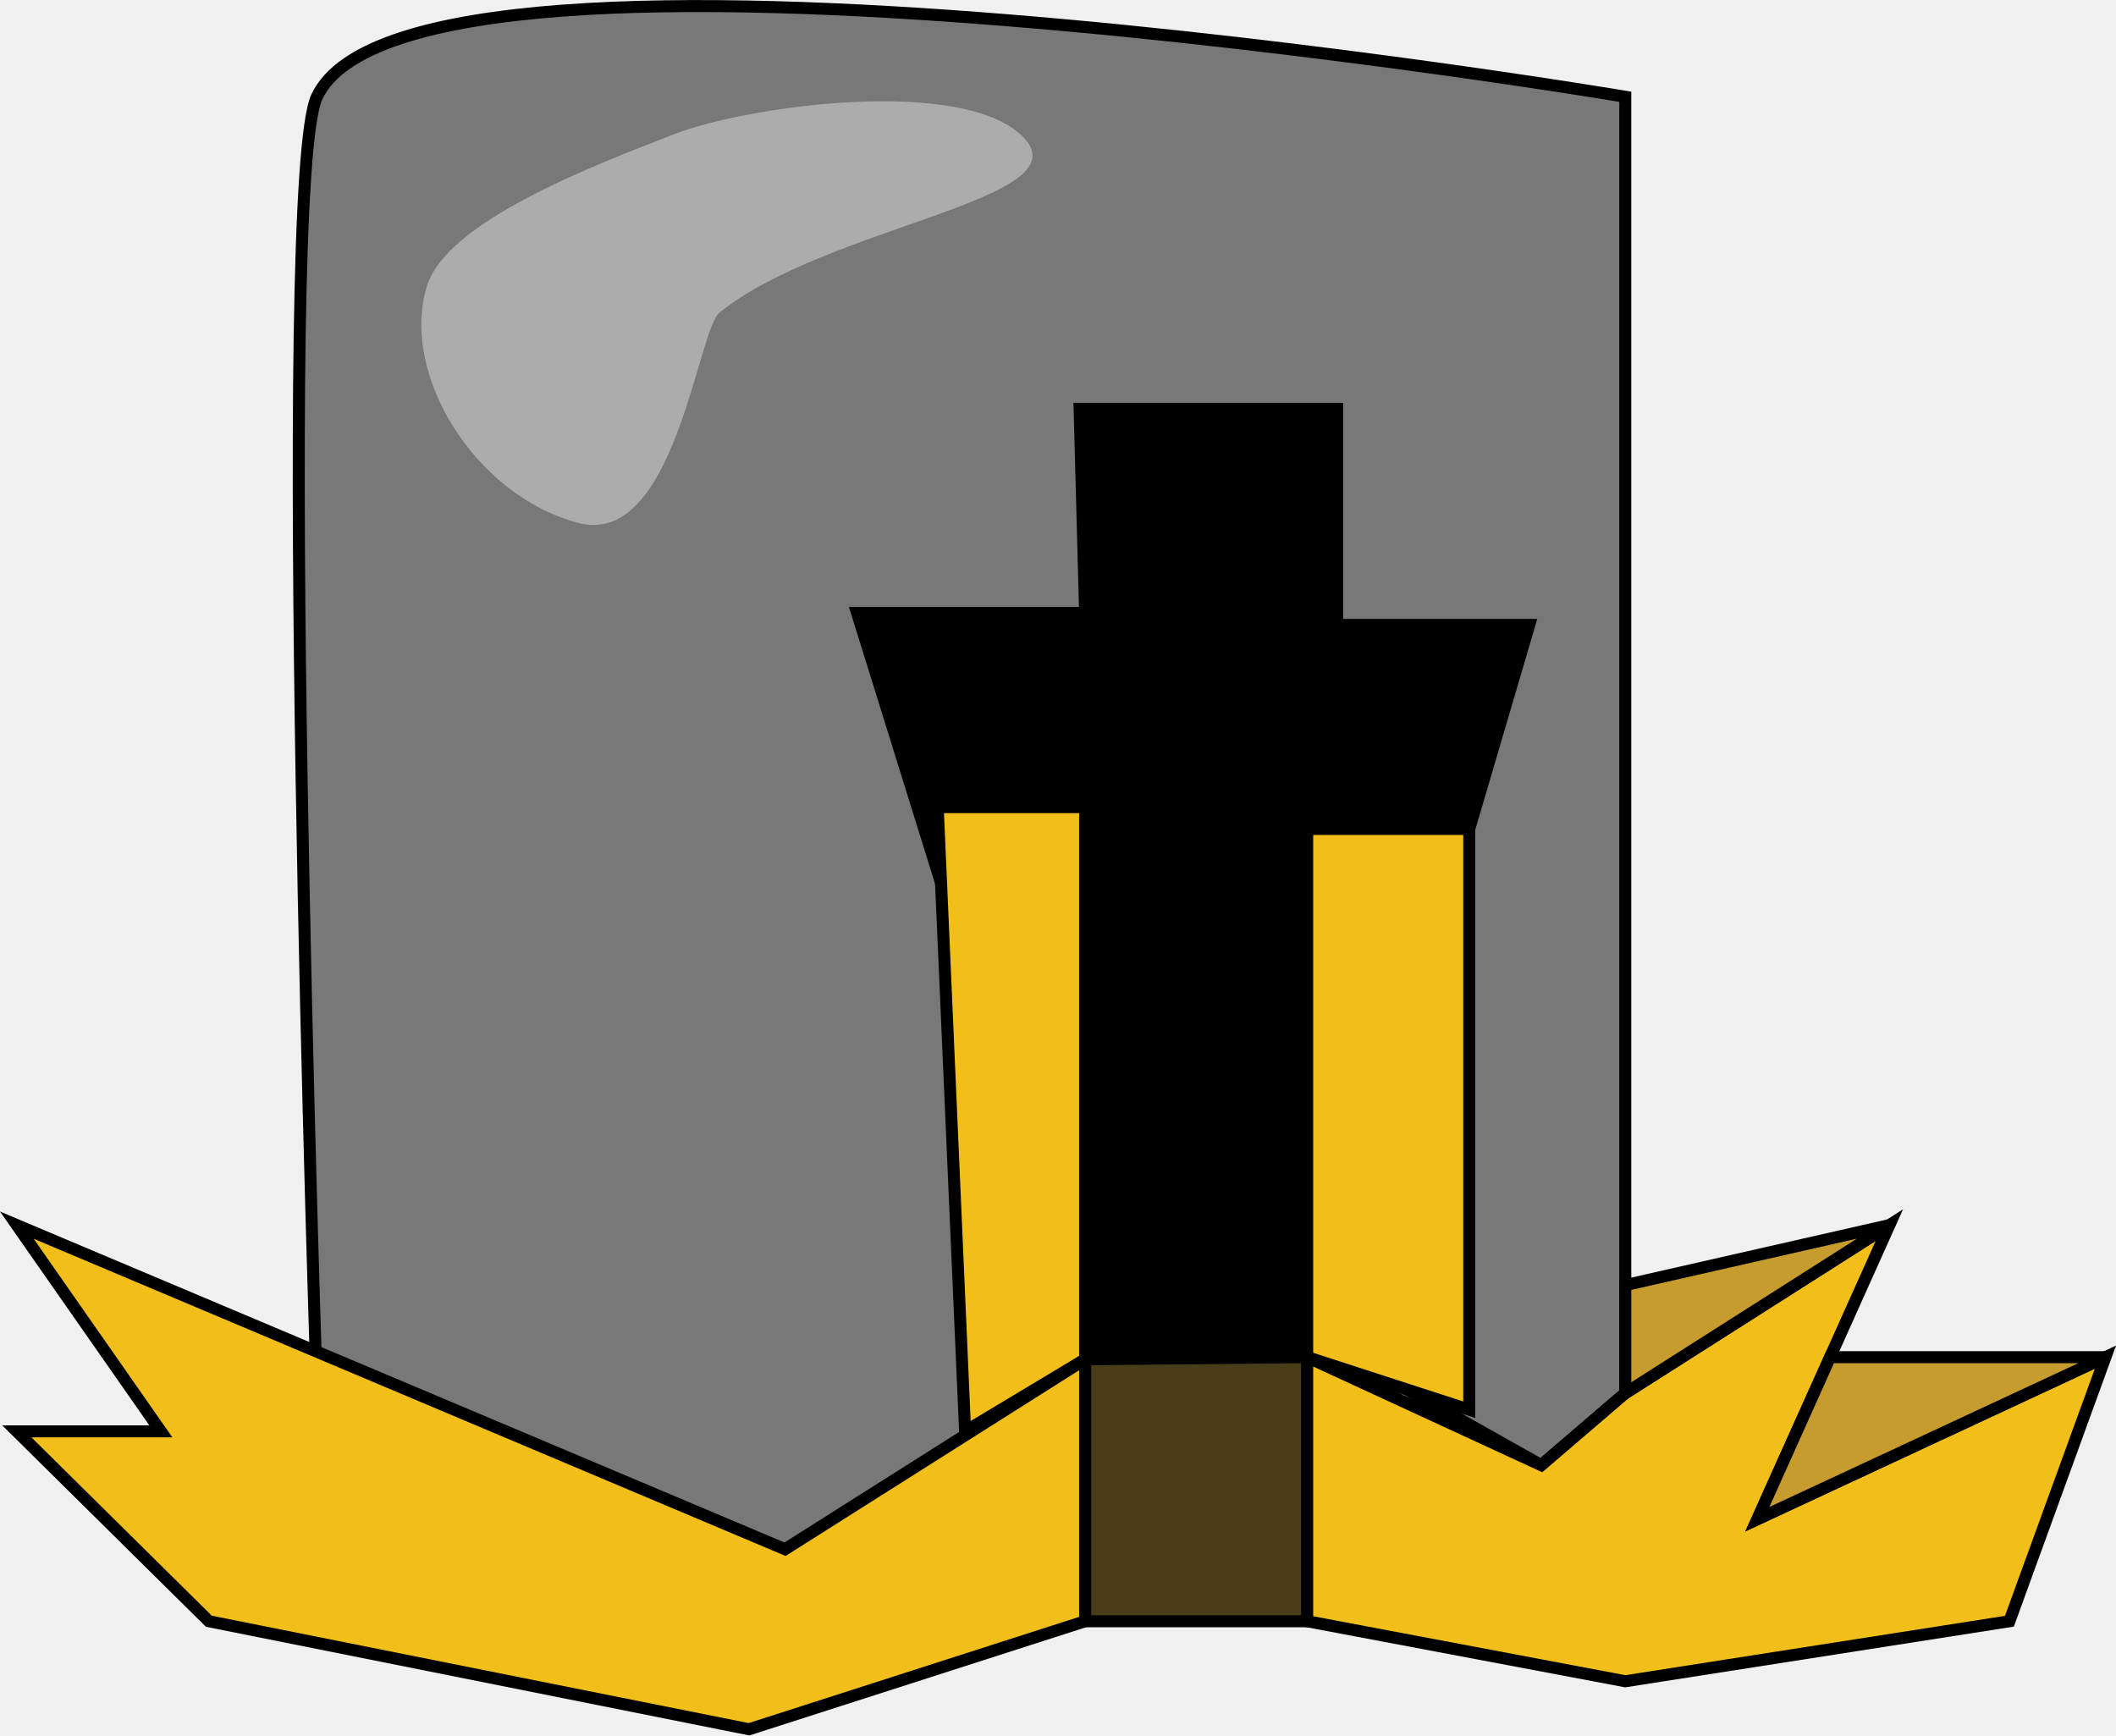
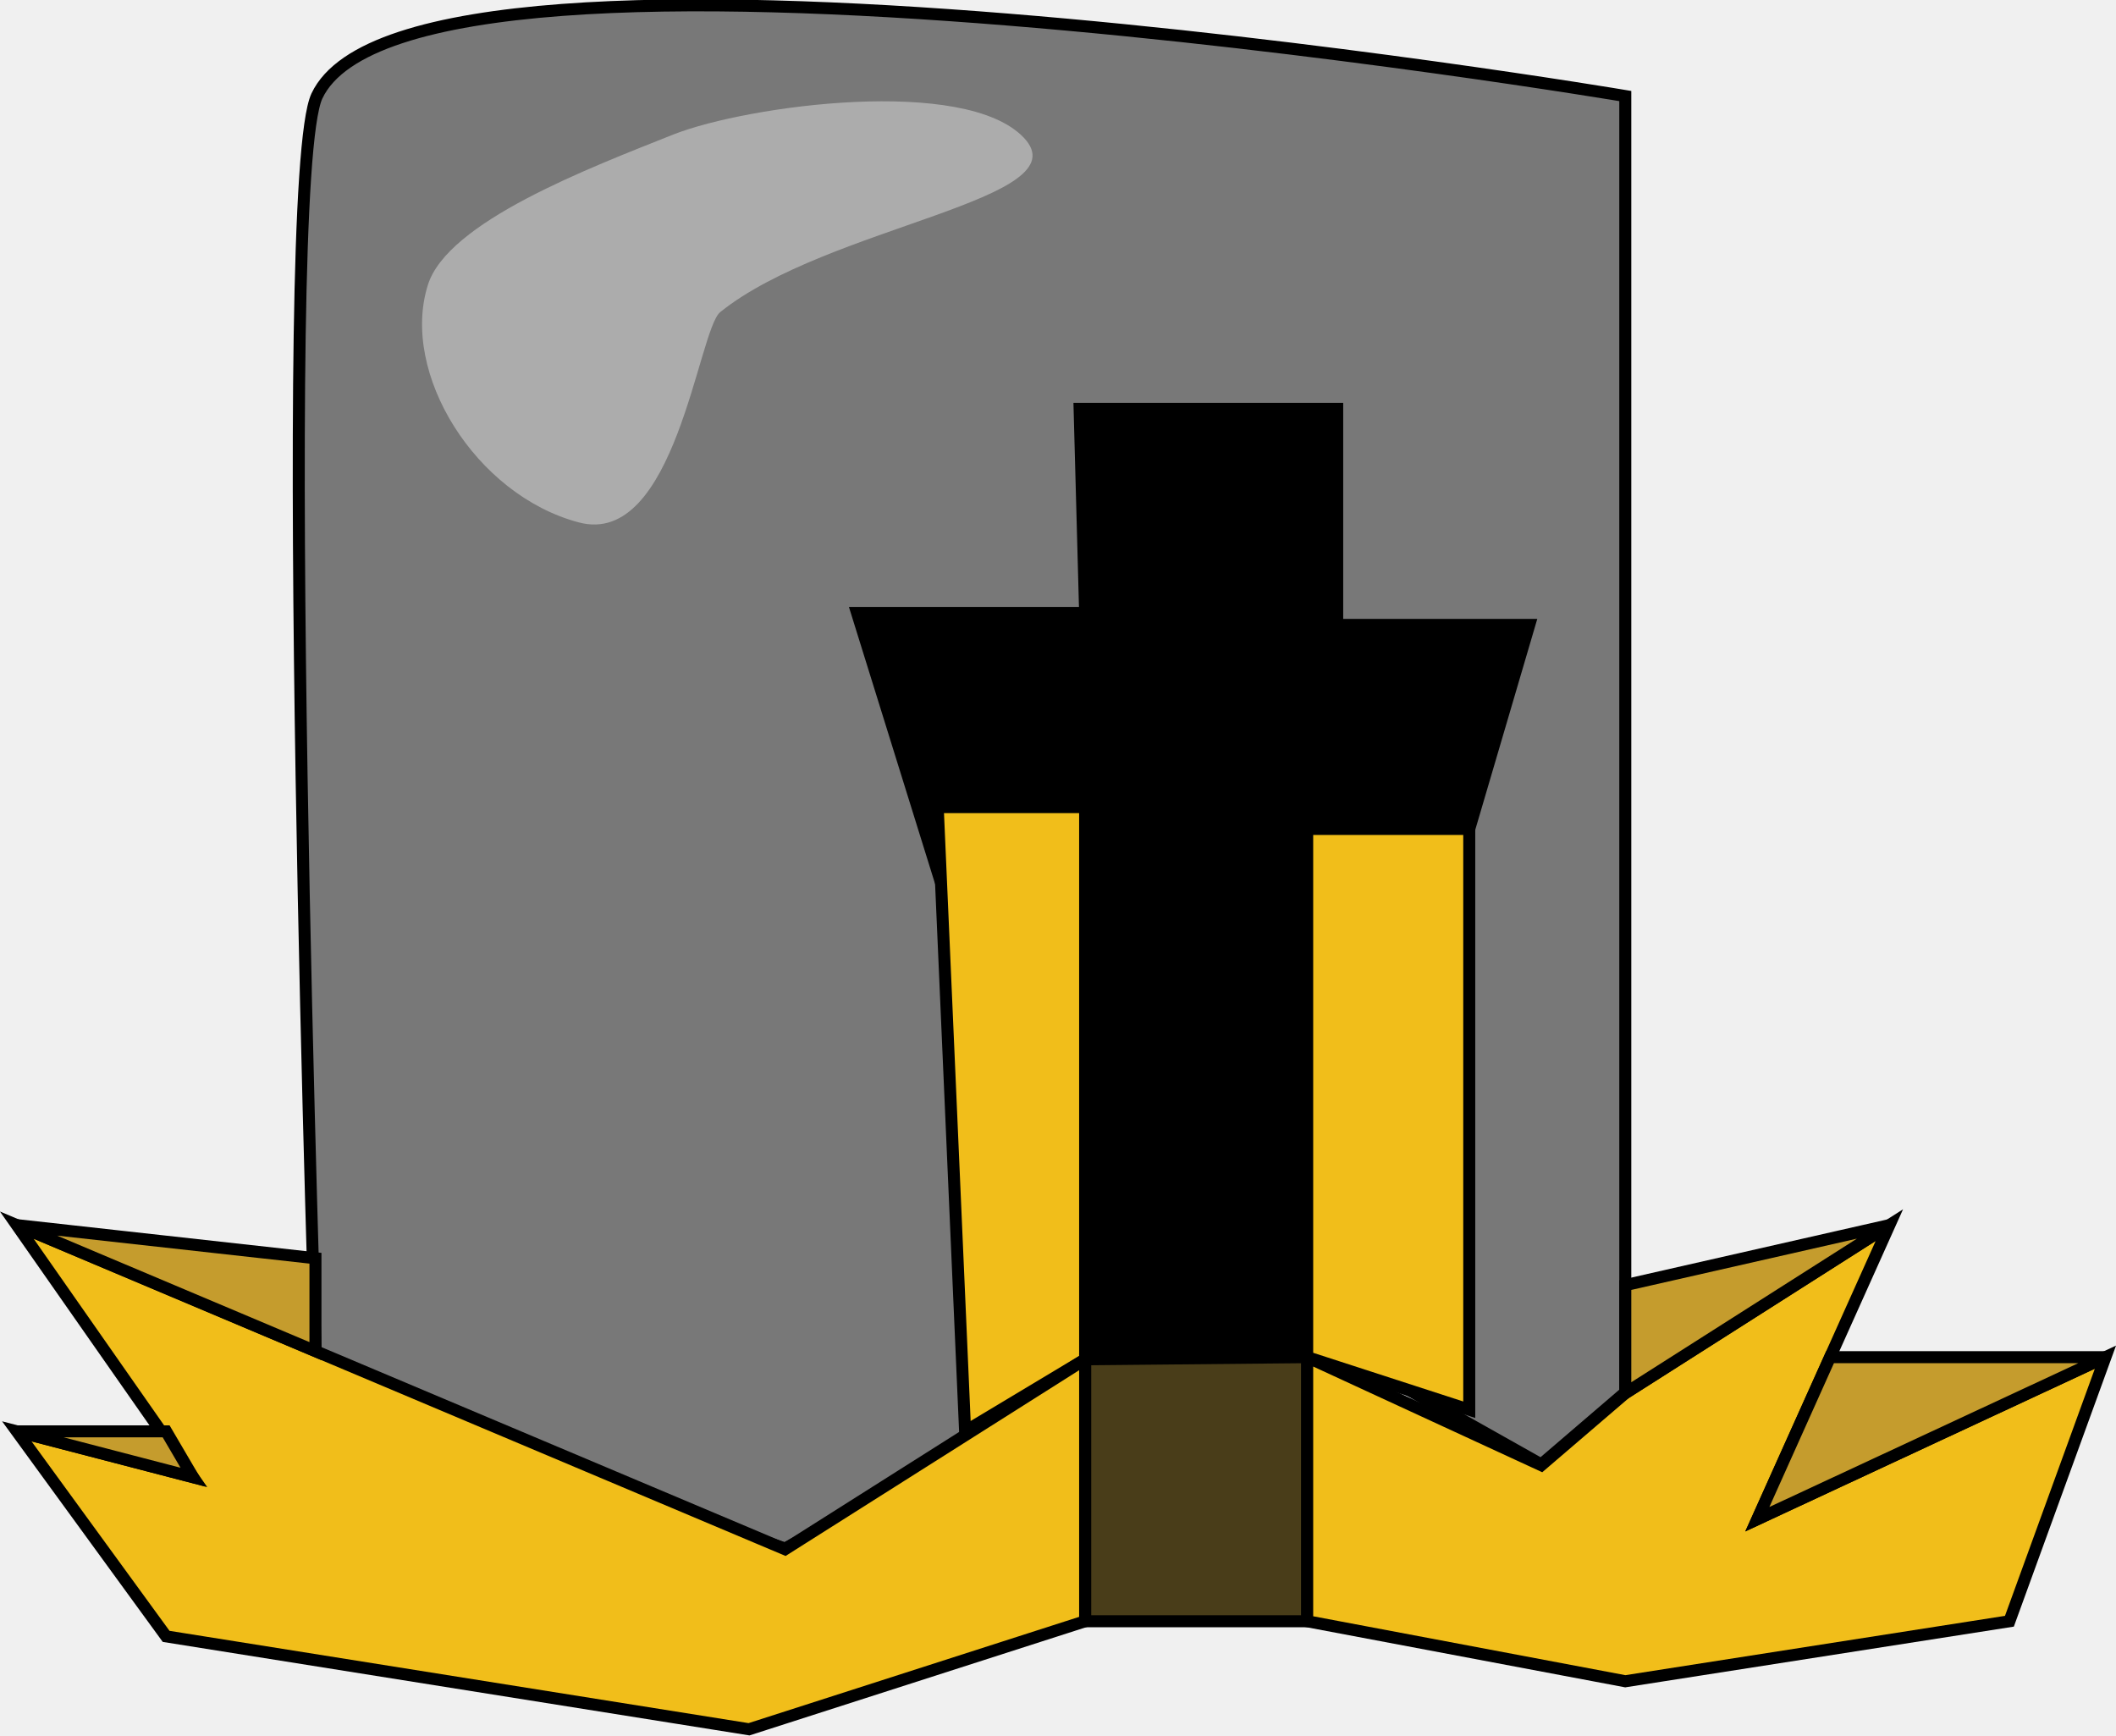
- <svg xmlns="http://www.w3.org/2000/svg" id="Layer_8" data-name="Layer 8" viewBox="0 0 88.14 72.29">
+ <svg xmlns="http://www.w3.org/2000/svg" id="Layer_8" data-name="Layer 8" viewBox="0 0 88.14 72.28">
  <defs>
-     <style>.cls-1{fill:#787878;}.cls-1,.cls-2,.cls-3,.cls-4,.cls-5{stroke:#000;stroke-width:0.5px;}.cls-3{fill:#f1be1a;}.cls-4{fill:#493d19;}.cls-5{fill:#c59c2d;}.cls-6{fill:#fff;opacity:0.39;}</style>
+     <style>.cls-1{fill:#787878;}.cls-1,.cls-2,.cls-3,.cls-4,.cls-5{stroke:#000;stroke-width:0.5px;}.cls-3{fill:#f1be1a;}.cls-4{fill:#493d19;}.cls-5{fill:#c59c2d;}.cls-6{fill:#fff;opacity:0.39;isolation:isolate;}</style>
  </defs>
-   <path class="cls-1" d="M262,480.5c4-8.5,54.5,0,54.5,0v54l-3.5,3-8-4.5-10.5,1-13,7L262,534.5S260.3,484.11,262,480.5Z" transform="translate(-248.8 -476.47)" />
+   <path class="cls-1" d="M13.2,4c4-8.5,54.5,0,54.5,0V58l-3.5,3-8-4.5-10.5,1-13,7L13.2,58S11.5,7.64,13.2,4Z" transform="translate(0 0)" />
  <polygon class="cls-2" points="44.97 17.03 55.7 17.03 55.7 26.03 63.7 26.03 61.2 34.53 54.45 34.53 54.45 56.53 45.2 56.53 45.2 33.53 39.2 36.78 35.7 25.53 45.2 25.53 44.97 17.03" />
  <polygon class="cls-3" points="40.2 59.62 45.2 56.62 45.2 33.62 39.06 33.62 40.2 59.62" />
  <polygon class="cls-4" points="54.45 67.53 54.45 56.53 45.2 56.62 45.2 67.53 54.45 67.53" />
  <polygon class="cls-3" points="54.45 56.53 61.2 58.72 61.2 34.53 54.45 34.53 54.45 56.53" />
-   <polygon class="cls-3" points="0.7 59.62 8.7 67.53 31.2 72.03 45.2 67.53 45.2 56.62 32.7 64.53 0.7 51.03 6.7 59.62 0.7 59.62" />
+   <polygon class="cls-3" points="0.7 59.62 6.92 68.16 31.2 72.03 45.2 67.53 45.2 56.62 32.7 64.53 0.7 51.03 8.04 61.53 0.7 59.62" />
  <polygon class="cls-3" points="54.45 56.53 54.45 67.53 67.7 70.03 83.7 67.53 87.7 56.53 73.2 63.28 78.7 51.03 67.7 58.03 64.2 61.03 54.45 56.53" />
  <polygon class="cls-5" points="67.7 53.53 78.7 51.03 67.7 58.03 67.7 53.53" />
  <polygon class="cls-5" points="87.7 56.53 76.23 56.53 73.2 63.28 87.7 56.53" />
-   <path class="cls-6" d="M276.88,482.06c3.08-1.2,12.13-2.43,14.57.15s-8.18,3.66-12.68,7.28c-.92.74-1.87,9.83-5.89,8.76-4.31-1.14-7.44-6.22-6.29-9.88C267.43,485.71,273.34,483.43,276.88,482.06Z" transform="translate(-248.8 -476.47)" />
+   <path class="cls-6" d="M28.08,5.59c3.08-1.2,12.13-2.43,14.57.15S34.47,9.4,30,13c-.92.74-1.87,9.83-5.89,8.76-4.31-1.14-7.44-6.22-6.29-9.88C18.63,9.24,24.54,7,28.08,5.59Z" transform="translate(0 0)" />
+   <polygon class="cls-5" points="13.14 56.28 0.7 51.03 13.14 52.41 13.14 56.28" />
+   <polygon class="cls-5" points="8.04 61.53 0.7 59.62 6.92 59.62 8.04 61.53" />
</svg>
